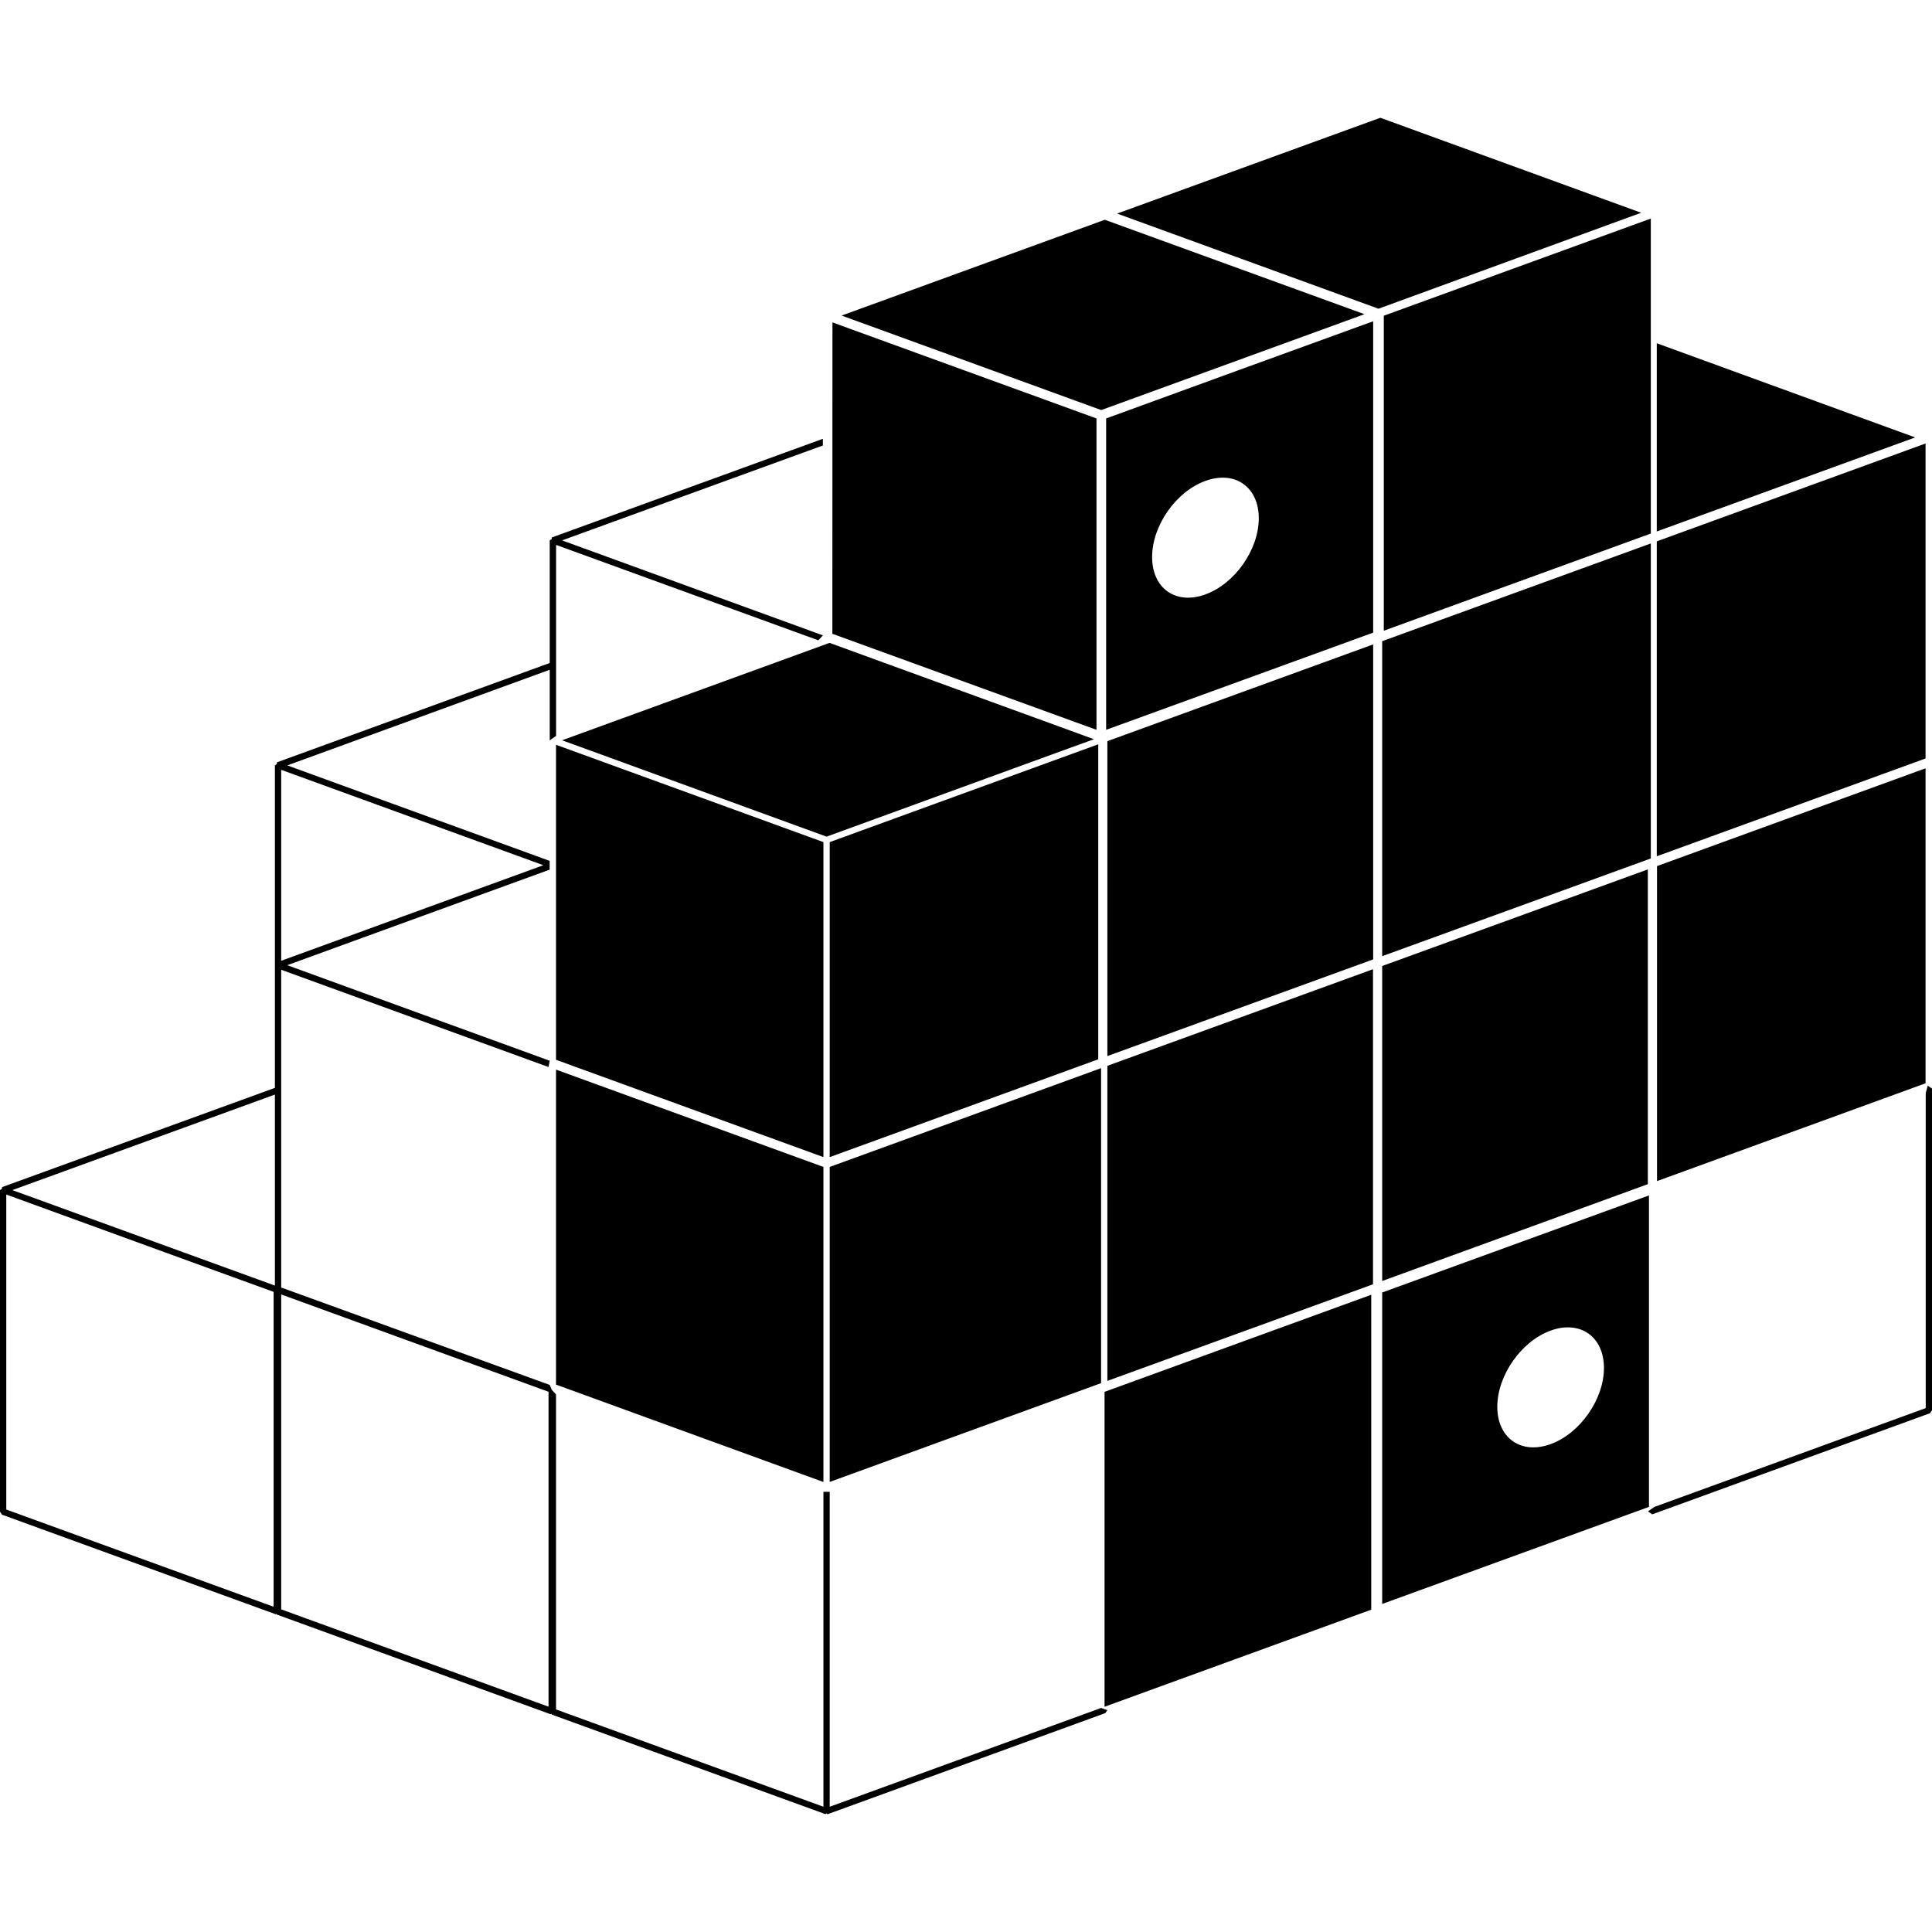
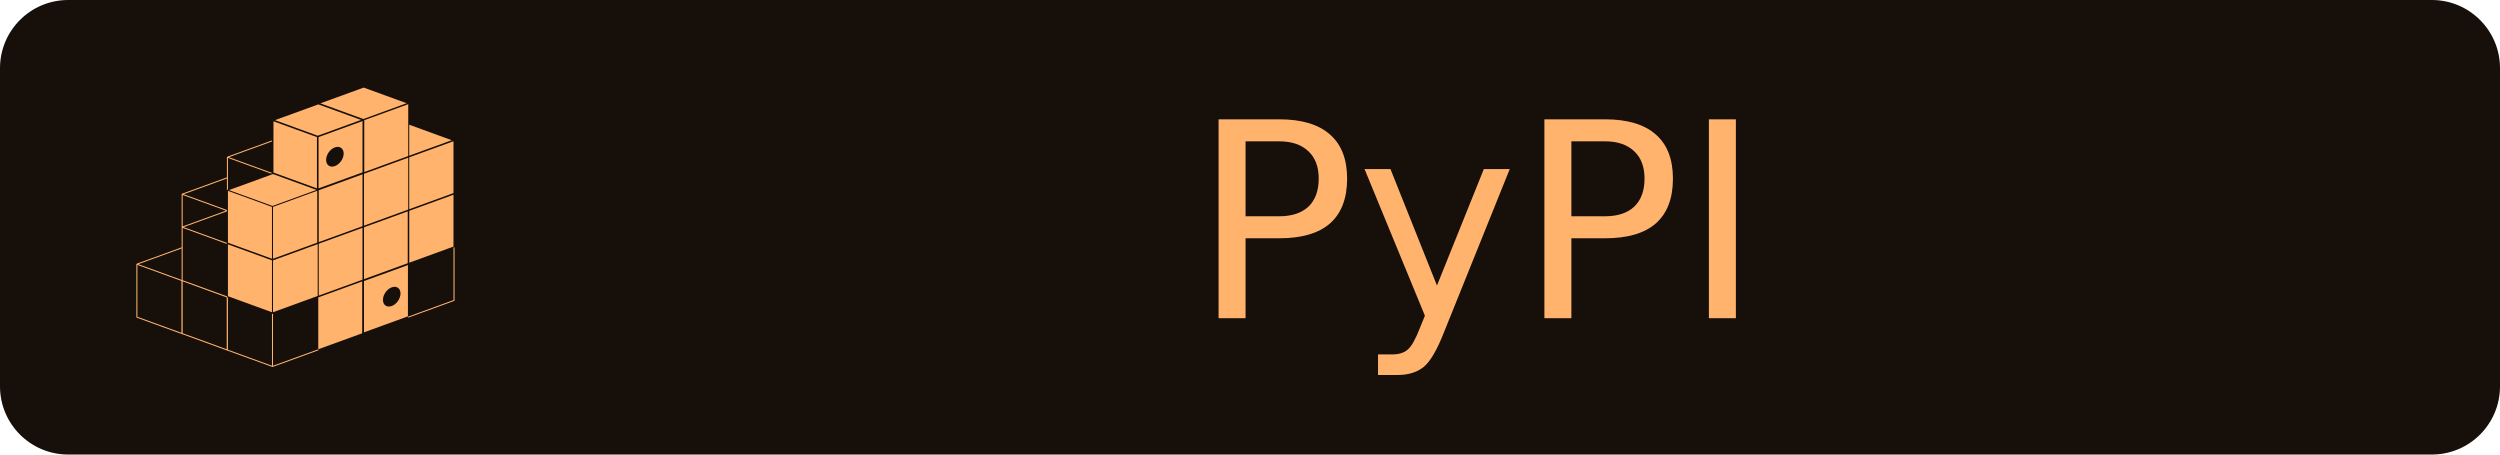
- <svg xmlns="http://www.w3.org/2000/svg" role="img" viewBox="0 0 24 24">
-   <path d="M23.922 13.58v3.912L20.55 18.72l-.078.055.052.037 3.45-1.256.026-.036v-3.997l-.053-.036-.025.092z M23.621 5.618l-3.04 1.107v3.912l3.339-1.215V5.509zM23.92 13.457V9.544l-3.336 1.215v3.913zM20.47 14.71V10.8L17.17 12v3.913zM17.034 19.996v-3.912l-3.313 1.206v3.912zM17.17 16.057v3.868l3.314-1.206V14.85l-3.314 1.206zm2.093 1.882c-.367.134-.663-.074-.663-.463s.296-.814.663-.947c.365-.133.662.075.662.464s-.297.814-.662.946z M13.225 9.315l.365-.132-3.285-1.197-3.323 1.21.102.037 3.184 1.16zM20.507 10.664V6.751L17.17 7.965v3.913zM17.058 11.918V8.005l-3.302 1.202v3.912zM13.643 9.246l-3.336 1.215v3.913l3.336-1.215zM6.907 13.165l3.322 1.209v-3.913L6.907 9.252z M10.34 7.873l3.281 1.193V5.198l-3.28-1.193zM20.507 2.715L17.19 3.922v3.913l3.317-1.207zM16.95 3.903L13.724 2.73l-3.269 1.19 3.225 1.174zM15.365 4.606l-1.624.592v3.868l3.317-1.207V3.991l-1.693.615zm-.391 2.778c-.367.134-.662-.074-.662-.464s.295-.813.662-.946c.366-.133.663.074.663.464s-.297.813-.663.946z M10.229 18.41v-3.914l-3.322-1.209V17.2zM13.678 17.182v-3.913l-3.371 1.227v3.913z M13.756 17.154l3.3-1.2V12.04l-3.3 1.2zM13.678 21.217l-3.371 1.227v-3.912h-.078v3.912l-3.322-1.209v-3.913l-.053-.058-.025-.06-3.336-1.21v-3.948l.034.013 3.287 1.196.015-.078-3.261-1.187 3.26-1.187v-.109L3.876 9.62l-.307-.112 3.26-1.188v.877l.079-.055V6.769l3.257 1.185.058-.061L7.084 6.75l-.102-.037 3.24-1.179v-.083L6.854 6.677v.018l-.025.018v1.523L3.44 9.47v.02l-.025.017v4.007l-3.39 1.233v.019L0 14.784v3.995l.025.037 3.4 1.237.008-.006.007.01 3.4 1.238.008-.006.006.01 3.4 1.237.014-.009.012.01 3.45-1.256.026-.037-.078-.027zM3.493 9.563l3.257 1.185-3.257 1.187V9.562zM3.4 19.96L.078 18.752v-3.913l2.361.86.96.349v3.913zm.015-3.99L.335 14.85l-.182-.066 3.262-1.187v2.374zm3.399 5.231l-3.321-1.209v-3.912l3.321 1.209v3.912zM23.791 5.434l-3.21-1.17v2.338zM20.387 2.643l-3.24-1.18-3.27 1.19 3.247 1.182z" />
+ <svg xmlns="http://www.w3.org/2000/svg" width="110" height="20" role="img" aria-label="PyPI">
+   <rect width="110" height="20" rx="3" fill="#160f0a" />
+   <g transform="translate(6, 3) scale(0.5833333)">
+     <path fill="#ffb36c" fill-rule="evenodd" d="M23.922 13.58v3.912L20.55 18.72l-.078.055.052.037 3.45-1.256.026-.036v-3.997l-.053-.036-.025.092z M23.621 5.618l-3.04 1.107v3.912l3.339-1.215V5.509zM23.92 13.457V9.544l-3.336 1.215v3.913zM20.47 14.71V10.8L17.17 12v3.913zM17.034 19.996v-3.912l-3.313 1.206v3.912zM17.17 16.057v3.868l3.314-1.206V14.85l-3.314 1.206zm2.093 1.882c-.367.134-.663-.074-.663-.463s.296-.814.663-.947c.365-.133.662.075.662.464s-.297.814-.662.946z M13.225 9.315l.365-.132-3.285-1.197-3.323 1.21.102.037 3.184 1.16zM20.507 10.664V6.751L17.17 7.965v3.913zM17.058 11.918V8.005l-3.302 1.202v3.912zM13.643 9.246l-3.336 1.215v3.913l3.336-1.215zM6.907 13.165l3.322 1.209v-3.913L6.907 9.252z M10.34 7.873l3.281 1.193V5.198l-3.28-1.193zM20.507 2.715L17.19 3.922v3.913l3.317-1.207zM16.95 3.903L13.724 2.73l-3.269 1.19 3.225 1.174zM15.365 4.606l-1.624.592v3.868l3.317-1.207V3.991l-1.693.615zm-.391 2.778c-.367.134-.662-.074-.662-.464s.295-.813.662-.946c.366-.133.663.074.663.464s-.297.813-.663.946z M10.229 18.41v-3.914l-3.322-1.209V17.2zM13.678 17.182v-3.913l-3.371 1.227v3.913z M13.756 17.154l3.3-1.2V12.04l-3.3 1.2zM13.678 21.217l-3.371 1.227v-3.912h-.078v3.912l-3.322-1.209v-3.913l-.053-.058-.025-.06-3.336-1.21v-3.948l.034.013 3.287 1.196.015-.078-3.261-1.187 3.26-1.187v-.109L3.876 9.62l-.307-.112 3.26-1.188v.877l.079-.055V6.769l3.257 1.185.058-.061L7.084 6.75l-.102-.037 3.24-1.179v-.083L6.854 6.677v.018l-.025.018v1.523L3.44 9.47v.02l-.025.017v4.007l-3.39 1.233v.019L0 14.784v3.995l.025.037 3.4 1.237.008-.006.007.01 3.4 1.238.008-.006.006.01 3.4 1.237.014-.009.012.01 3.45-1.256.026-.037-.078-.027zM3.493 9.563l3.257 1.185-3.257 1.187V9.562zM3.4 19.96L.078 18.752v-3.913l2.361.86.96.349v3.913zm.015-3.99L.335 14.85l-.182-.066 3.262-1.187v2.374zm3.399 5.231l-3.321-1.209v-3.912l3.321 1.209v3.912zM23.791 5.434l-3.21-1.17v2.338zM20.387 2.643l-3.24-1.18-3.27 1.19 3.247 1.182z" />
+   </g>
+   <text x="65" y="14" fill="#ffb36c" text-anchor="middle" font-family="DejaVu Sans,Verdana,Geneva,sans-serif" font-size="12">PyPI</text>
</svg>
